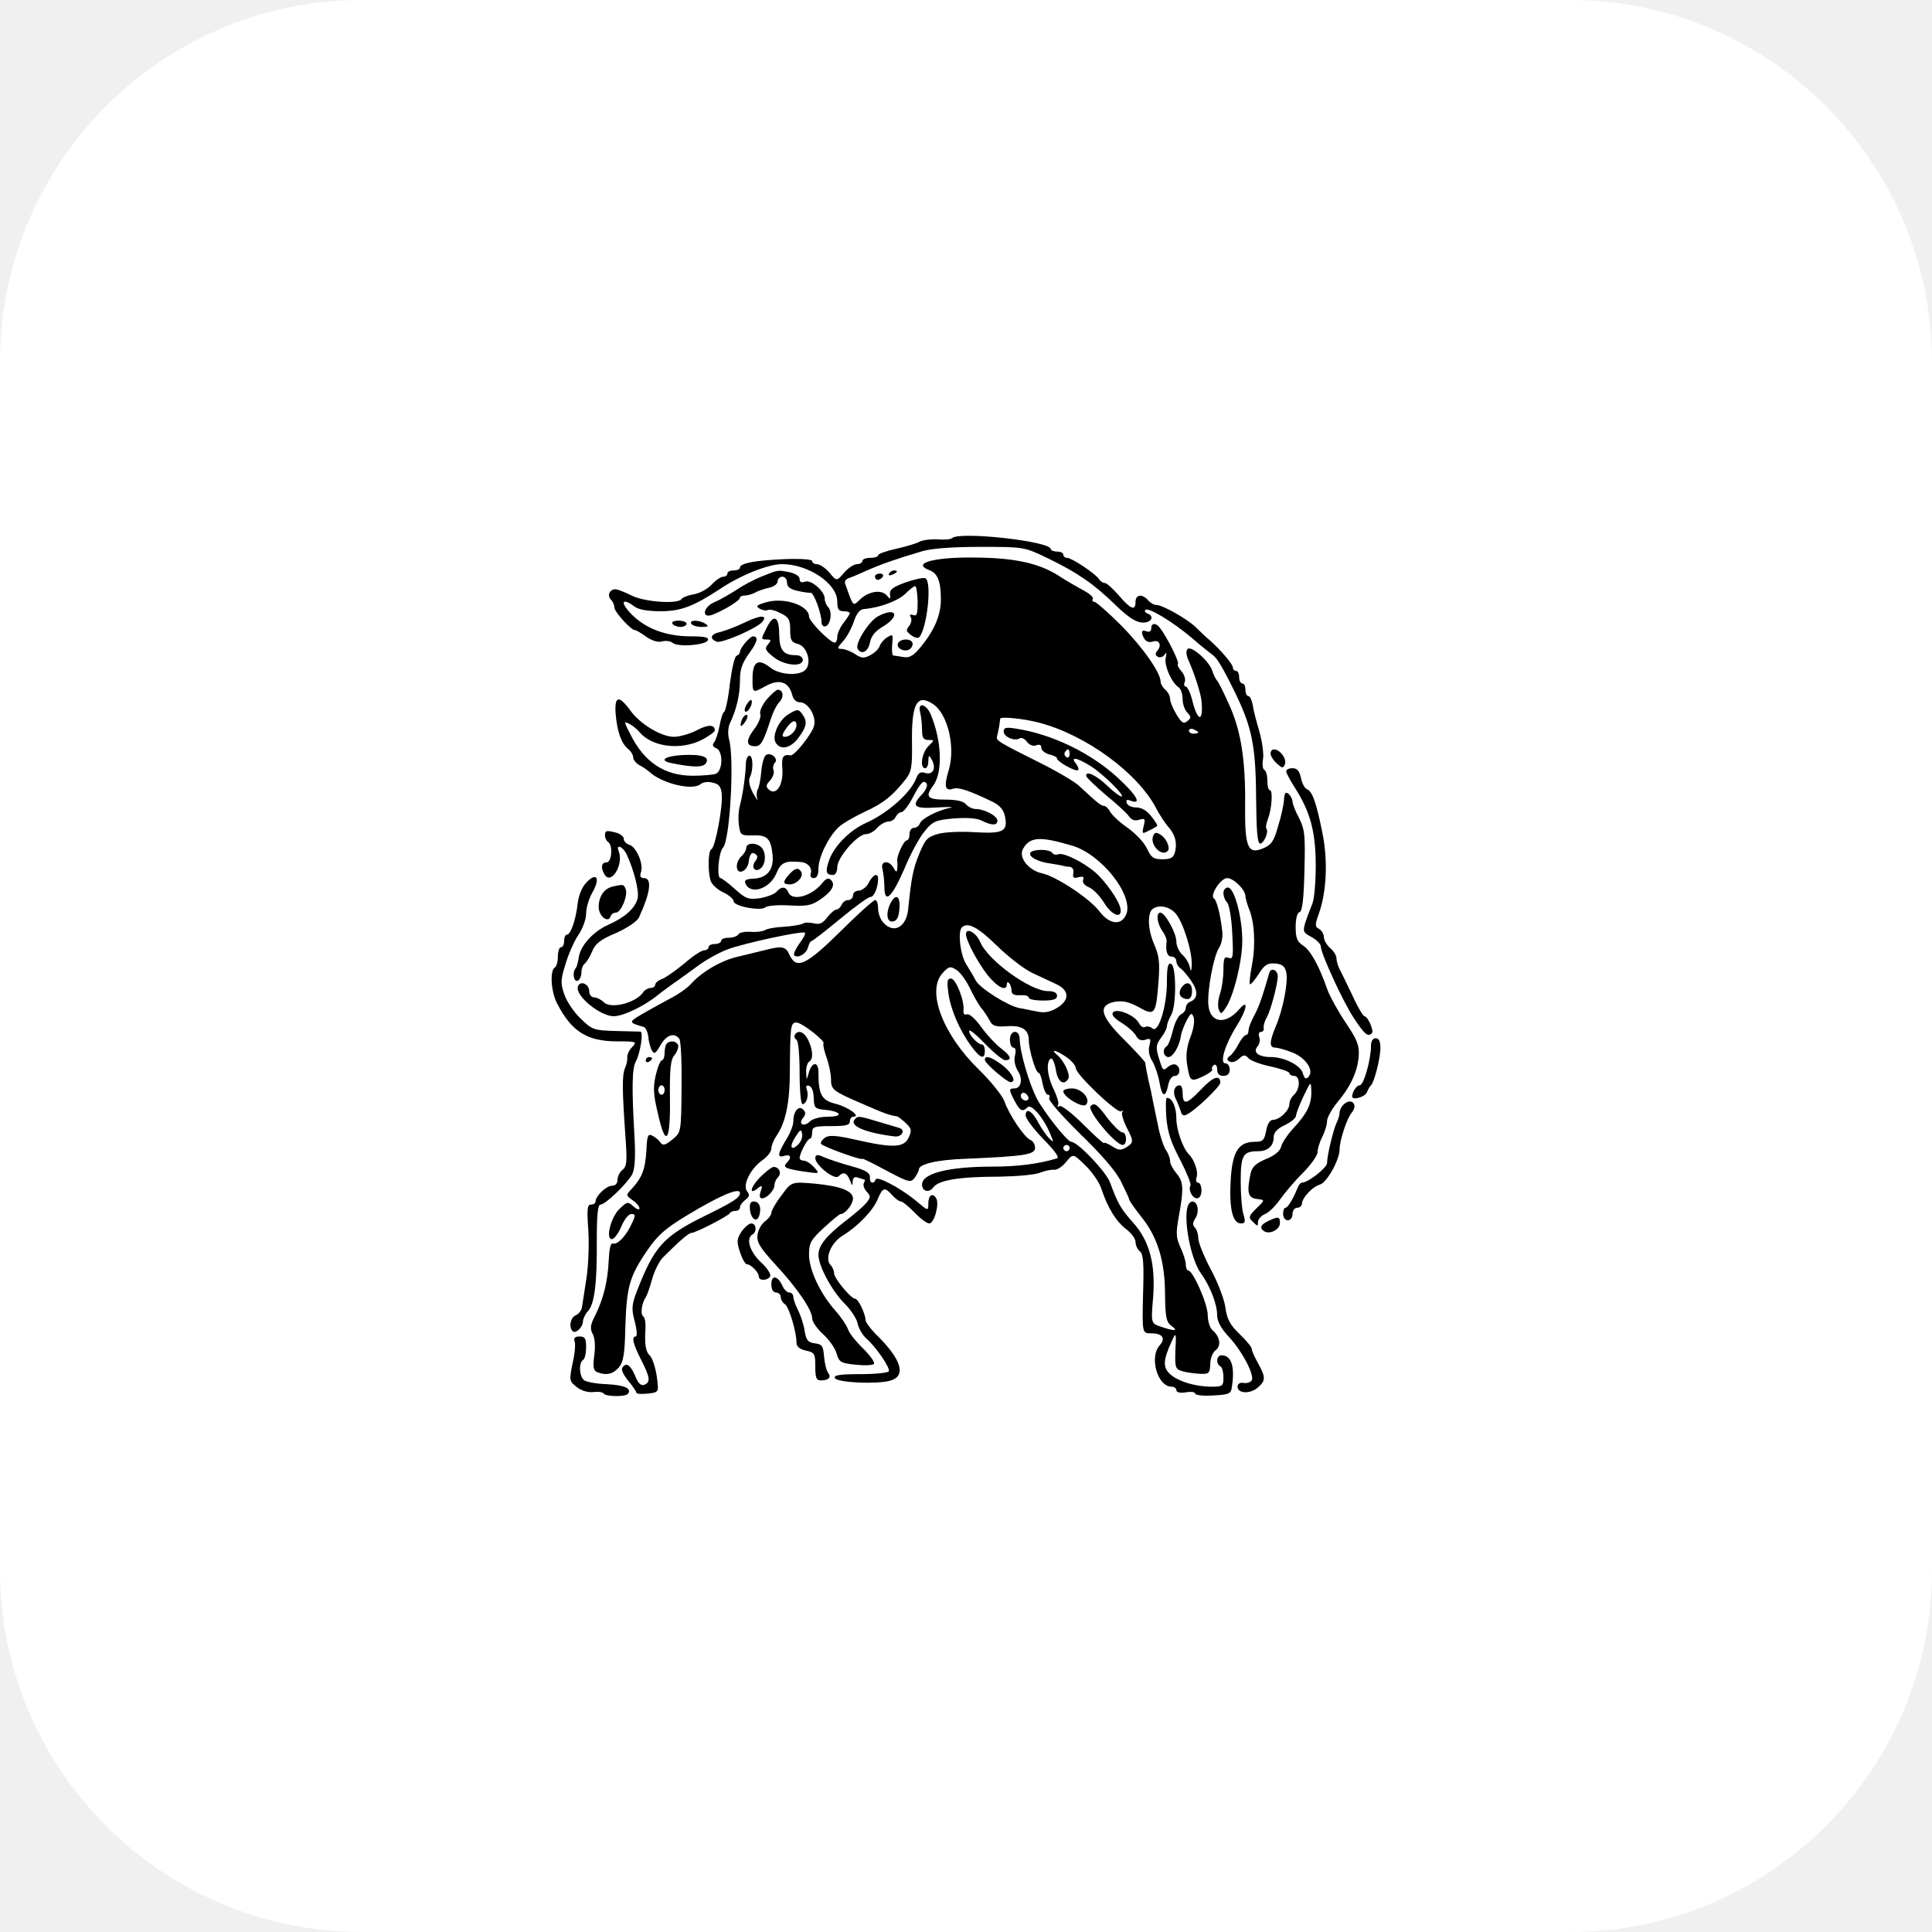
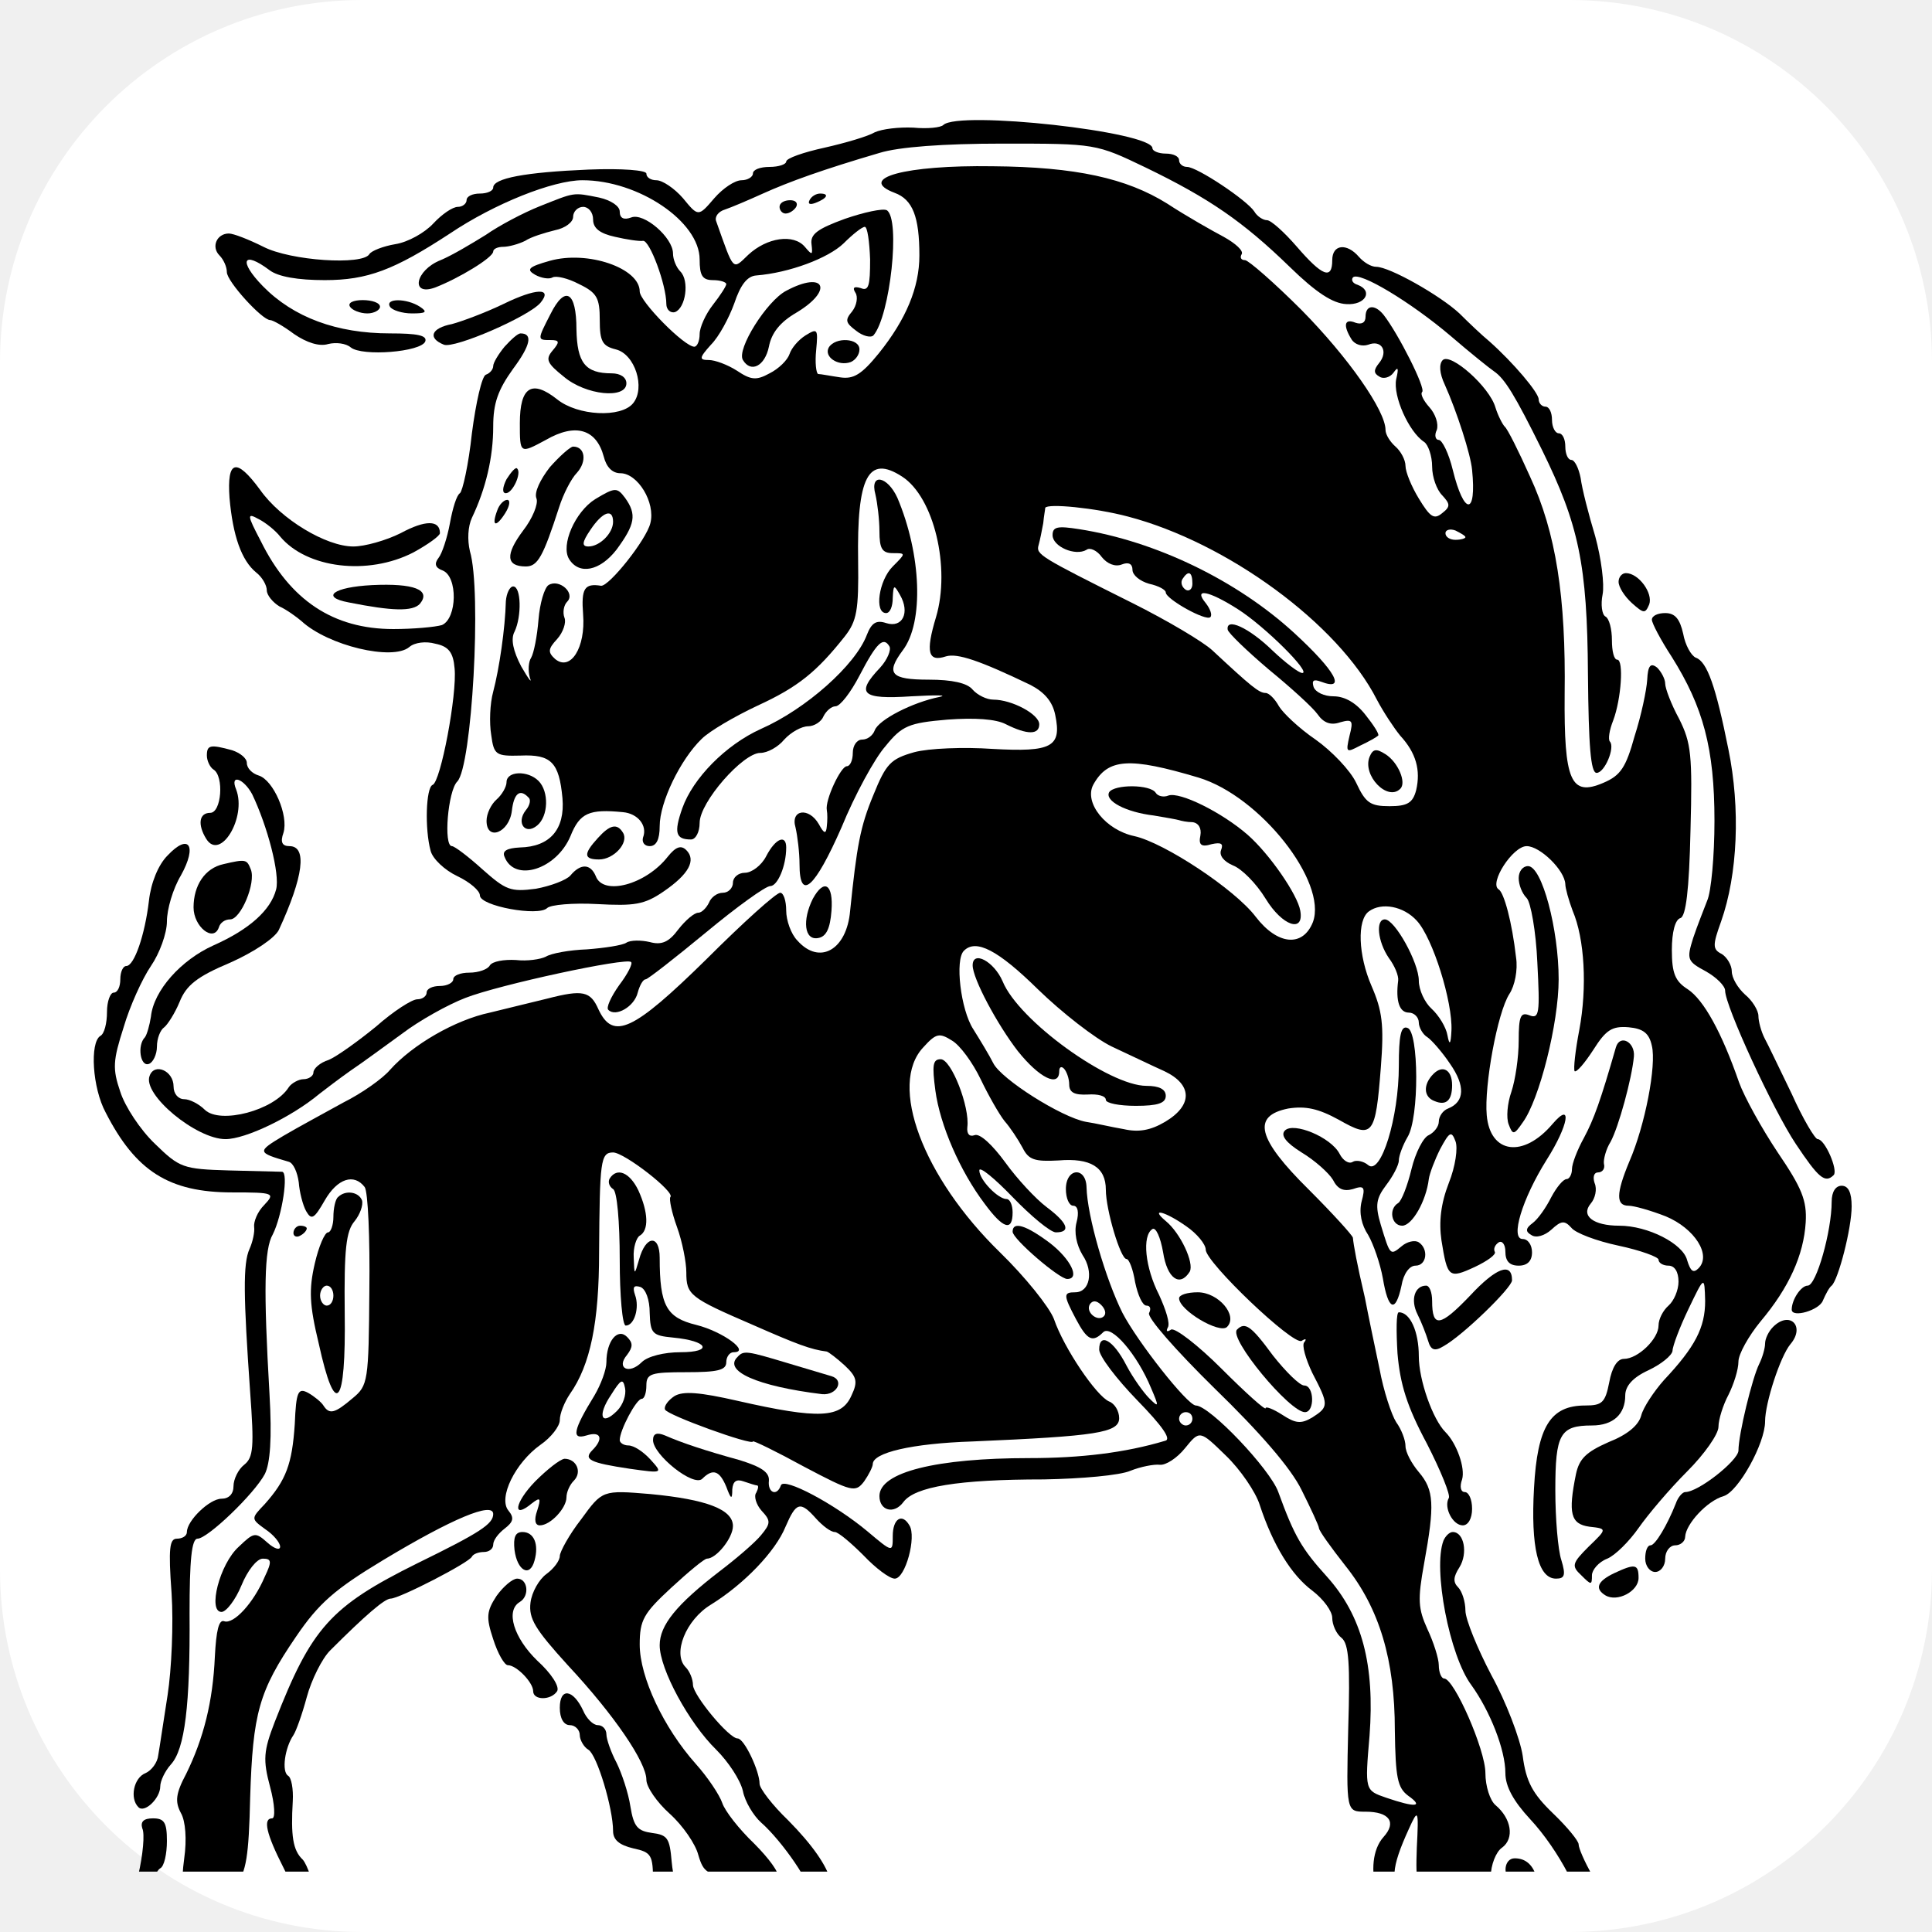
<svg xmlns="http://www.w3.org/2000/svg" viewBox="0 0 64 64" width="64" height="64">
  <rect width="64" height="64" rx="12" fill="#ffffff" />
-   <svg x="6" y="6" width="52" height="52" viewBox="0 0 500 500">
+   <svg x="2" y="2" width="60" height="60" viewBox="115 104 268 272">
    <g transform="translate(0,500) scale(0.1,-0.1)" fill="#000000" stroke="none">
      <path d="M2456 3863 c-4 -4 -24 -6 -45 -4 -22 1 -47 -2 -58 -7 -10 -6 -44 -16 -75 -23 -32 -7 -58 -16 -58 -21 0 -4 -11 -8 -25 -8 -14 0 -25 -4 -25 -10 0 -5 -8 -10 -17 -10 -10 0 -28 -12 -41 -27 -24 -28 -24 -28 -47 0 -13 15 -31 27 -40 27 -8 0 -15 4 -15 10 0 5 -36 8 -87 6 -95 -4 -143 -13 -143 -27 0 -5 -9 -9 -20 -9 -11 0 -20 -4 -20 -10 0 -5 -6 -10 -13 -10 -8 0 -24 -11 -37 -25 -13 -14 -38 -28 -57 -31 -18 -3 -36 -10 -39 -15 -10 -17 -118 -10 -159 11 -22 11 -45 20 -52 20 -18 0 -27 -20 -14 -33 6 -6 11 -17 11 -25 0 -14 53 -72 65 -72 4 0 20 -9 36 -21 19 -13 38 -19 51 -15 12 3 27 1 34 -5 17 -14 106 -7 112 9 3 9 -12 12 -53 12 -80 0 -145 24 -191 71 -37 38 -30 54 10 24 13 -10 43 -15 83 -15 64 0 104 15 188 70 67 45 155 80 199 80 84 0 176 -62 176 -119 0 -24 4 -31 20 -31 11 0 20 -3 20 -6 0 -3 -9 -17 -20 -31 -11 -14 -20 -34 -20 -44 0 -11 -4 -19 -8 -19 -15 0 -82 68 -82 83 0 35 -78 62 -135 46 -32 -9 -36 -13 -22 -21 9 -5 21 -7 26 -4 5 3 23 -1 40 -10 27 -13 31 -21 31 -54 0 -32 4 -39 24 -44 29 -7 45 -58 26 -81 -18 -22 -83 -19 -114 6 -38 30 -56 19 -56 -36 0 -46 0 -46 39 -25 45 26 76 16 87 -25 4 -16 13 -25 25 -25 26 0 53 -44 45 -75 -6 -25 -62 -95 -74 -94 -25 4 -30 -4 -27 -43 4 -50 -19 -86 -42 -67 -11 10 -11 15 3 30 9 10 14 25 11 32 -3 8 -1 19 4 24 13 13 -12 35 -28 25 -6 -4 -13 -27 -15 -52 -2 -25 -7 -50 -11 -57 -4 -6 -5 -19 -2 -30 4 -10 -2 -2 -13 17 -12 23 -16 41 -10 52 11 23 10 68 -2 68 -5 0 -10 -10 -11 -22 -1 -41 -10 -102 -19 -136 -5 -18 -6 -47 -3 -65 4 -30 7 -32 44 -31 46 2 58 -10 63 -64 4 -47 -19 -73 -64 -74 -19 -1 -27 -5 -23 -14 15 -39 78 -19 99 31 14 35 28 41 79 36 22 -2 37 -20 30 -38 -2 -7 2 -13 10 -13 10 0 15 10 15 30 0 36 31 100 63 131 12 12 50 34 84 50 61 28 89 51 131 104 18 23 21 39 20 113 -2 127 15 160 66 127 48 -31 73 -137 51 -211 -16 -53 -12 -68 15 -59 17 5 50 -6 127 -43 21 -11 33 -25 37 -45 10 -48 -5 -56 -94 -51 -43 3 -96 1 -118 -5 -35 -10 -42 -17 -61 -64 -20 -48 -25 -77 -35 -174 -5 -59 -46 -82 -79 -45 -10 10 -17 31 -17 45 0 15 -4 27 -9 27 -6 0 -56 -45 -111 -100 -110 -108 -140 -122 -162 -75 -12 27 -23 30 -77 16 -20 -5 -58 -14 -86 -21 -52 -11 -116 -48 -150 -86 -11 -13 -42 -35 -70 -49 -27 -15 -68 -37 -90 -50 -40 -24 -40 -25 8 -39 7 -2 13 -16 15 -31 1 -14 6 -34 11 -43 8 -14 12 -12 28 16 19 33 44 41 60 20 5 -7 8 -77 7 -155 -1 -137 -2 -143 -25 -162 -27 -23 -35 -25 -44 -11 -3 5 -14 14 -23 19 -15 8 -18 2 -20 -47 -4 -60 -13 -84 -45 -120 -21 -22 -21 -22 1 -38 12 -8 22 -20 22 -26 0 -6 -9 -3 -19 6 -18 16 -20 16 -43 -6 -29 -26 -47 -98 -26 -98 7 0 21 18 30 40 9 22 23 40 32 40 13 0 14 -4 3 -27 -17 -40 -47 -72 -61 -67 -8 3 -12 -14 -14 -53 -3 -68 -17 -123 -43 -176 -16 -30 -17 -42 -8 -59 7 -12 9 -40 5 -68 -5 -38 -3 -49 10 -54 29 -11 49 -6 68 15 15 18 19 42 21 130 4 127 13 160 69 242 34 50 58 71 131 115 103 62 165 88 165 69 0 -15 -20 -28 -114 -74 -131 -65 -159 -97 -214 -238 -17 -44 -18 -57 -7 -98 7 -26 8 -47 3 -47 -14 0 -9 -23 17 -74 29 -57 31 -72 10 -80 -10 -4 -20 5 -29 29 -15 35 -29 44 -41 25 -4 -6 5 -24 19 -41 14 -17 26 -34 26 -38 0 -4 16 -5 36 -3 36 4 36 4 29 55 -4 28 -14 57 -21 65 -15 14 -18 36 -15 88 1 18 -2 35 -7 38 -10 6 -5 42 8 61 4 6 13 31 20 57 7 26 23 58 35 70 53 53 82 78 91 78 13 0 118 54 122 63 2 4 10 7 18 7 8 0 14 5 14 11 0 7 8 17 17 24 13 10 15 16 6 27 -16 19 10 72 48 99 16 11 29 28 29 37 0 10 7 27 15 39 31 44 44 108 44 213 1 137 2 150 21 150 17 0 94 -60 86 -67 -2 -3 2 -23 10 -45 8 -22 14 -53 14 -68 0 -34 5 -38 100 -79 66 -29 87 -37 111 -40 3 -1 15 -10 27 -21 18 -17 20 -24 10 -45 -15 -34 -48 -36 -171 -8 -57 13 -82 15 -95 7 -9 -6 -16 -15 -14 -20 2 -8 132 -55 132 -48 0 2 35 -15 77 -38 72 -38 77 -39 90 -22 7 10 13 22 13 26 0 17 58 31 150 34 186 8 220 13 220 35 0 11 -7 22 -15 25 -19 8 -68 80 -83 124 -7 18 -43 63 -81 100 -116 113 -168 252 -115 308 19 21 24 22 43 10 12 -7 31 -33 43 -58 12 -25 28 -53 36 -63 8 -9 20 -27 27 -40 9 -18 18 -21 54 -19 48 4 71 -10 71 -44 0 -30 22 -104 31 -104 4 0 10 -16 13 -35 4 -19 11 -35 17 -35 6 0 7 -5 4 -11 -4 -6 40 -56 98 -113 68 -66 115 -120 131 -153 14 -28 26 -54 26 -57 0 -4 18 -29 40 -57 51 -64 74 -141 74 -247 1 -71 4 -86 20 -98 24 -17 11 -18 -33 -3 -32 11 -32 11 -25 93 8 106 -11 180 -64 239 -38 42 -49 61 -73 127 -12 34 -103 130 -124 130 -13 1 -87 95 -110 139 -25 50 -53 145 -54 189 -1 31 -31 29 -31 -3 0 -14 5 -25 11 -25 7 0 9 -10 5 -25 -4 -15 0 -34 9 -49 17 -25 11 -56 -11 -56 -18 0 -18 -4 1 -40 17 -32 25 -36 41 -20 12 12 51 -33 72 -84 12 -28 12 -30 -3 -15 -8 8 -24 30 -34 49 -20 39 -41 50 -41 24 0 -10 26 -44 57 -76 38 -39 52 -59 42 -61 -60 -18 -127 -26 -204 -26 -139 0 -225 -21 -225 -57 0 -22 22 -28 36 -9 17 23 82 34 211 34 56 1 114 6 130 13 15 6 35 10 44 9 9 -1 26 10 38 25 22 27 22 27 61 -11 22 -21 45 -55 51 -74 20 -61 48 -106 79 -129 17 -13 30 -31 30 -41 0 -10 6 -24 14 -30 11 -9 13 -39 10 -136 -3 -125 -3 -125 26 -125 36 0 47 -16 27 -38 -34 -38 -7 -132 38 -132 8 0 15 -5 15 -11 0 -7 12 -10 30 -7 17 3 30 1 30 -4 0 -5 26 -8 57 -6 52 3 57 5 60 28 10 65 -2 100 -33 100 -16 0 -19 -26 -4 -35 6 -3 10 -19 10 -36 0 -27 -3 -29 -37 -29 -54 0 -111 18 -135 42 -21 21 -20 43 7 102 14 31 15 30 12 -28 -2 -56 0 -60 23 -67 14 -4 39 -7 56 -8 28 -1 31 2 32 31 0 18 8 38 17 44 19 14 14 44 -10 64 -8 7 -15 28 -15 48 0 35 -47 142 -62 142 -4 0 -8 9 -8 20 0 10 -8 35 -17 54 -14 31 -15 44 -5 99 16 88 15 110 -8 137 -11 13 -20 30 -20 39 0 9 -6 25 -14 36 -7 11 -19 47 -25 80 -7 33 -17 81 -22 107 -12 51 -17 79 -18 90 -1 4 -30 36 -66 72 -78 77 -86 111 -31 122 26 4 45 0 76 -17 51 -29 55 -24 63 79 5 64 2 85 -14 122 -20 46 -22 99 -4 112 19 14 52 8 72 -14 24 -26 54 -122 52 -165 -1 -21 -3 -23 -6 -7 -2 12 -13 30 -24 40 -10 9 -19 28 -19 42 0 27 -36 92 -51 92 -14 0 -11 -33 6 -58 9 -12 15 -27 14 -34 -4 -31 2 -48 16 -48 8 0 15 -7 15 -15 0 -7 6 -18 13 -22 6 -4 22 -22 34 -40 23 -33 22 -57 -3 -67 -8 -3 -14 -12 -14 -20 0 -7 -7 -16 -15 -20 -8 -3 -20 -26 -26 -51 -6 -25 -15 -48 -20 -51 -15 -9 -10 -34 6 -34 15 0 36 37 40 70 1 8 9 29 17 45 14 26 17 28 23 12 4 -10 0 -38 -10 -63 -12 -31 -15 -58 -11 -86 9 -56 11 -58 50 -40 19 9 33 19 30 23 -2 4 0 10 6 14 5 3 10 -3 10 -14 0 -14 6 -21 20 -21 13 0 20 7 20 20 0 11 -6 20 -14 20 -19 0 -1 60 36 119 33 52 39 89 9 54 -44 -52 -94 -45 -99 13 -4 44 16 154 34 182 8 12 13 36 10 55 -6 53 -18 97 -26 102 -15 9 21 65 42 65 20 0 57 -36 58 -57 0 -6 5 -24 11 -40 18 -42 22 -115 10 -179 -6 -31 -9 -59 -7 -62 3 -2 15 12 28 32 19 30 28 36 53 34 22 -2 31 -9 35 -28 7 -29 -10 -119 -34 -174 -20 -48 -20 -66 -1 -66 8 0 33 -7 56 -16 43 -18 69 -58 49 -78 -8 -8 -12 -4 -17 12 -6 25 -59 52 -102 52 -39 0 -58 15 -43 33 7 8 10 22 6 31 -3 9 -1 16 5 16 7 0 11 6 9 13 -1 6 3 22 10 33 12 22 32 95 35 128 2 22 -21 34 -27 14 -23 -80 -33 -108 -48 -136 -10 -18 -18 -39 -18 -47 0 -8 -4 -15 -8 -15 -5 0 -15 -12 -23 -27 -8 -16 -20 -33 -28 -39 -11 -8 -11 -13 -2 -18 7 -5 20 -1 30 8 15 14 20 14 30 3 6 -8 38 -20 71 -27 33 -7 60 -17 60 -21 0 -5 7 -9 15 -9 9 0 15 -9 15 -24 0 -13 -7 -29 -15 -36 -8 -7 -15 -20 -15 -30 0 -20 -31 -50 -52 -50 -10 0 -18 -13 -22 -35 -6 -31 -11 -35 -36 -35 -52 0 -72 -31 -77 -124 -5 -88 6 -136 33 -136 13 0 15 5 8 28 -5 15 -9 62 -9 105 0 84 7 97 55 97 32 0 50 17 50 45 0 14 11 27 35 38 19 9 35 22 36 29 0 7 11 36 24 63 24 50 24 50 25 12 0 -40 -15 -69 -62 -119 -15 -17 -31 -41 -34 -53 -4 -15 -21 -29 -49 -40 -34 -15 -44 -25 -49 -48 -12 -59 -8 -75 20 -79 27 -3 27 -3 -1 -30 -25 -25 -26 -29 -11 -43 15 -15 16 -15 16 0 0 8 10 20 23 25 12 5 33 26 47 46 14 20 46 58 73 85 26 26 47 56 47 67 0 11 7 33 15 48 8 16 15 38 15 50 0 11 15 38 33 60 43 51 65 100 68 149 2 33 -6 52 -42 105 -24 36 -50 83 -58 105 -26 75 -53 124 -77 140 -19 12 -24 24 -24 59 0 27 5 46 13 48 8 3 13 41 15 132 3 113 1 131 -17 167 -12 22 -21 46 -21 53 0 7 -6 18 -12 24 -10 8 -14 3 -15 -18 -1 -16 -9 -54 -19 -85 -13 -47 -21 -59 -47 -70 -49 -21 -59 3 -58 133 2 146 -13 243 -52 327 -17 38 -34 72 -38 75 -3 3 -10 16 -14 29 -9 31 -67 82 -79 71 -6 -6 -5 -20 3 -37 18 -40 39 -105 41 -128 7 -69 -12 -69 -29 0 -6 25 -16 45 -21 45 -5 0 -7 7 -3 15 3 9 -2 24 -11 34 -9 10 -14 20 -11 23 6 5 -36 88 -58 116 -13 16 -27 15 -27 -3 0 -9 -6 -12 -15 -9 -17 7 -19 -4 -6 -25 5 -8 16 -11 25 -8 20 8 31 -10 16 -28 -8 -10 -8 -15 1 -20 6 -4 16 -1 21 6 7 10 8 7 4 -10 -5 -25 19 -79 42 -94 6 -4 12 -21 12 -37 0 -16 7 -35 15 -43 12 -13 13 -17 0 -27 -12 -10 -18 -6 -35 22 -11 18 -20 40 -20 49 0 9 -7 22 -15 29 -8 7 -15 18 -15 25 0 29 -56 109 -126 180 -41 41 -80 75 -85 75 -6 0 -8 4 -5 9 3 5 -9 16 -27 26 -17 9 -56 31 -85 50 -61 38 -137 55 -262 56 -131 2 -205 -18 -147 -40 27 -10 37 -36 37 -94 0 -48 -20 -96 -61 -147 -26 -32 -38 -39 -58 -36 -14 2 -29 5 -33 5 -3 1 -5 17 -3 36 3 32 2 33 -16 22 -11 -7 -21 -19 -24 -28 -3 -9 -16 -22 -30 -29 -20 -11 -28 -10 -49 4 -14 9 -33 16 -42 16 -15 0 -15 3 3 23 12 12 27 40 35 62 9 27 19 41 33 42 50 4 108 26 131 48 14 14 28 25 32 25 4 0 7 -22 8 -49 0 -39 -2 -48 -14 -43 -10 3 -13 1 -8 -7 4 -6 2 -19 -5 -28 -11 -13 -10 -17 6 -29 10 -8 22 -11 26 -7 25 29 41 175 20 188 -6 3 -34 -3 -63 -13 -41 -15 -52 -23 -50 -38 2 -17 1 -17 -10 -4 -17 20 -57 14 -85 -12 -24 -23 -21 -26 -48 50 -3 7 3 15 13 18 9 3 35 14 57 24 40 18 90 36 175 61 29 9 96 14 185 14 140 0 140 0 215 -36 95 -46 146 -81 216 -149 40 -39 65 -55 85 -56 29 -2 41 20 17 29 -7 2 -10 7 -7 11 9 10 87 -37 147 -88 29 -25 59 -49 65 -53 16 -11 31 -35 72 -118 55 -112 68 -171 69 -337 1 -107 4 -148 13 -148 12 0 28 38 20 47 -3 3 -1 17 5 32 12 32 16 91 6 91 -5 0 -8 13 -8 29 0 17 -4 33 -10 36 -5 3 -7 18 -4 33 3 15 -2 54 -11 87 -10 33 -20 72 -22 88 -3 15 -9 27 -14 27 -5 0 -9 9 -9 20 0 11 -4 20 -10 20 -5 0 -10 9 -10 20 0 11 -4 20 -10 20 -5 0 -10 5 -10 11 0 10 -38 55 -74 87 -11 9 -31 28 -45 42 -29 27 -105 70 -125 70 -8 0 -19 7 -26 15 -18 21 -40 19 -40 -5 0 -30 -15 -24 -53 20 -19 22 -39 40 -45 40 -6 0 -15 6 -19 13 -11 17 -86 67 -101 67 -7 0 -12 5 -12 10 0 6 -9 10 -20 10 -11 0 -20 4 -20 8 0 25 -291 57 -314 35z m277 -588 c149 -39 316 -161 374 -275 10 -19 26 -43 35 -54 24 -26 31 -52 24 -82 -5 -19 -13 -24 -40 -24 -29 0 -36 5 -50 35 -9 19 -37 48 -61 65 -25 17 -49 40 -55 50 -6 11 -15 20 -20 20 -10 0 -22 10 -80 64 -14 13 -68 45 -120 71 -140 70 -145 73 -141 87 2 7 5 22 7 33 1 11 3 21 3 23 3 7 75 0 124 -13z m507 -31 c0 -2 -7 -4 -15 -4 -8 0 -15 4 -15 10 0 5 7 7 15 4 8 -4 15 -8 15 -10z m-401 -361 c93 -28 194 -157 172 -217 -15 -38 -53 -35 -86 8 -31 41 -137 111 -182 121 -43 9 -76 50 -62 77 22 40 54 42 158 11z m-241 -318 c36 -35 86 -74 111 -86 26 -12 61 -29 79 -37 42 -20 43 -51 1 -76 -22 -13 -40 -16 -62 -11 -18 3 -43 9 -57 11 -37 7 -127 64 -139 88 -6 12 -20 35 -30 51 -19 29 -28 105 -14 118 18 18 51 1 111 -58z m223 -356 c16 -11 29 -27 29 -35 0 -19 131 -144 144 -137 6 4 8 3 4 -2 -4 -4 2 -25 12 -46 25 -48 25 -51 0 -67 -17 -10 -25 -9 -45 4 -14 9 -25 13 -25 10 0 -4 -30 23 -66 59 -36 36 -70 62 -76 59 -6 -4 -8 -3 -5 3 4 6 -3 27 -13 49 -21 41 -26 89 -10 99 5 3 12 -12 16 -35 6 -39 25 -53 40 -29 7 13 -14 58 -36 76 -25 21 0 14 31 -8z m-124 -135 c-9 -9 -28 6 -21 18 4 6 10 6 17 -1 6 -6 8 -13 4 -17z m133 -154 c0 -5 -4 -10 -10 -10 -5 0 -10 5 -10 10 0 6 5 10 10 10 6 0 10 -4 10 -10z" />
      <path d="M2620 3247 c0 -17 34 -32 51 -22 5 4 16 -1 23 -11 8 -10 20 -15 30 -11 10 4 16 1 16 -8 0 -8 11 -17 25 -21 14 -3 25 -9 25 -13 0 -10 61 -44 67 -37 3 3 0 12 -7 21 -19 23 4 19 48 -9 41 -26 111 -96 97 -96 -5 0 -25 15 -45 34 -35 34 -70 50 -67 31 1 -5 29 -32 62 -60 33 -27 66 -57 73 -67 9 -13 20 -17 34 -12 18 5 20 3 14 -20 -6 -26 -5 -26 16 -15 13 6 25 13 27 15 2 2 -7 16 -19 31 -14 18 -31 28 -48 28 -14 0 -27 6 -30 14 -3 10 0 12 11 8 39 -15 22 16 -40 73 -86 79 -208 138 -323 156 -32 5 -40 4 -40 -9z m210 -73 c0 -8 -5 -12 -10 -9 -6 4 -8 11 -5 16 9 14 15 11 15 -7z" />
      <path d="M3096 2914 c-11 -28 27 -67 46 -48 10 9 -3 40 -22 52 -14 9 -19 8 -24 -4z" />
      <path d="M2705 2861 c-7 -13 25 -30 67 -35 18 -3 35 -6 38 -7 3 -1 12 -3 20 -3 9 -1 14 -9 12 -20 -3 -14 1 -18 17 -13 14 3 18 1 14 -9 -3 -8 4 -17 18 -23 13 -5 35 -27 49 -50 25 -41 58 -52 52 -18 -4 24 -46 85 -79 114 -39 34 -102 65 -119 59 -7 -3 -16 -1 -19 4 -8 13 -62 13 -70 1z" />
      <path d="M2500 2601 c0 -20 37 -89 68 -129 32 -40 62 -55 62 -30 0 6 3 8 7 4 4 -4 8 -15 8 -24 0 -12 8 -16 28 -15 15 1 27 -2 27 -8 0 -5 20 -9 45 -9 33 0 45 4 45 15 0 10 -10 15 -29 15 -56 0 -192 98 -216 157 -13 30 -45 47 -45 24z" />
      <path d="M2810 2101 c0 -18 61 -54 72 -43 17 17 -13 52 -44 52 -16 0 -28 -4 -28 -9z" />
      <path d="M2897 2054 c-13 -13 79 -124 102 -124 15 0 14 40 -1 40 -7 0 -28 21 -47 45 -33 45 -42 51 -54 39z" />
      <path d="M1850 3741 c-25 -10 -61 -29 -81 -43 -21 -13 -51 -31 -68 -38 -38 -15 -46 -55 -8 -41 36 14 87 45 87 54 0 4 7 7 15 7 8 0 23 4 33 9 9 6 29 12 45 16 15 3 27 12 27 20 0 8 7 15 15 15 8 0 15 -8 15 -19 0 -13 10 -21 33 -26 17 -4 37 -7 42 -6 10 1 35 -66 35 -95 0 -8 6 -14 13 -12 16 6 22 47 8 61 -6 6 -11 18 -11 27 0 24 -44 62 -63 54 -11 -4 -17 -1 -17 9 0 8 -13 17 -31 21 -40 8 -36 8 -89 -13z" />
      <path d="M2255 3750 c-3 -6 1 -7 9 -4 18 7 21 14 7 14 -6 0 -13 -4 -16 -10z" />
      <path d="M2210 3740 c0 -5 4 -10 9 -10 6 0 13 5 16 10 3 6 -1 10 -9 10 -9 0 -16 -4 -16 -10z" />
      <path d="M2220 3614 c-29 -15 -75 -88 -65 -104 12 -20 33 -9 39 20 4 21 17 37 41 51 57 34 43 64 -15 33z" />
      <path d="M1795 3594 c-27 -13 -62 -26 -77 -30 -31 -6 -37 -21 -12 -31 16 -6 127 42 145 63 19 23 -7 22 -56 -2z" />
      <path d="M1866 3579 c-20 -39 -20 -39 0 -39 14 0 14 -3 3 -16 -11 -13 -8 -19 17 -39 33 -28 94 -34 94 -10 0 9 -9 15 -22 15 -40 0 -52 16 -53 66 0 57 -17 67 -39 23z" />
      <path d="M1565 3590 c3 -5 15 -10 26 -10 10 0 19 5 19 10 0 6 -12 10 -26 10 -14 0 -23 -4 -19 -10z" />
      <path d="M1625 3590 c3 -5 18 -10 33 -10 21 0 24 2 12 10 -20 13 -53 13 -45 0z" />
      <path d="M1797 3530 c-9 -11 -17 -24 -17 -29 0 -5 -5 -11 -11 -13 -6 -2 -15 -42 -21 -88 -5 -47 -14 -87 -18 -90 -5 -3 -11 -23 -15 -45 -4 -22 -12 -46 -17 -52 -7 -9 -5 -15 6 -19 23 -9 22 -72 -1 -82 -10 -3 -43 -6 -73 -6 -90 0 -155 43 -199 132 -21 40 -21 43 -3 33 10 -5 25 -17 32 -26 40 -48 132 -59 200 -24 22 12 40 25 40 29 0 20 -22 20 -59 0 -22 -11 -54 -20 -71 -20 -41 0 -109 41 -140 85 -36 49 -50 45 -46 -12 5 -57 18 -94 40 -112 9 -7 16 -19 16 -27 0 -7 9 -18 19 -24 11 -5 26 -16 33 -22 40 -37 137 -60 162 -39 8 7 25 9 39 5 20 -4 27 -13 29 -37 4 -39 -21 -171 -33 -175 -10 -4 -12 -66 -3 -99 3 -12 21 -29 40 -38 19 -9 34 -22 34 -29 0 -16 88 -32 101 -19 5 5 39 8 75 6 56 -3 71 -1 100 19 38 26 49 47 34 62 -8 8 -16 5 -28 -10 -33 -42 -97 -59 -108 -29 -8 19 -23 19 -38 1 -6 -7 -30 -16 -52 -20 -38 -5 -45 -2 -80 29 -21 19 -42 35 -46 35 -13 0 -6 83 8 97 22 22 37 286 19 346 -4 17 -3 37 3 50 21 44 32 91 32 137 0 35 7 55 30 87 26 35 30 53 11 53 -4 0 -14 -9 -24 -20z" />
      <path d="M2284 3529 c-8 -14 14 -29 33 -22 7 3 13 11 13 19 0 17 -36 19 -46 3z" />
      <path d="M1865 3349 c-14 -18 -24 -38 -20 -47 3 -8 -6 -30 -20 -48 -27 -36 -26 -54 4 -54 18 0 26 15 50 89 6 19 18 43 27 52 15 17 12 39 -6 39 -4 0 -20 -14 -35 -31z" />
      <path d="M1800 3331 c-6 -12 -7 -21 -1 -21 10 0 24 30 17 37 -2 3 -9 -5 -16 -16z" />
      <path d="M2354 3308 c3 -13 6 -38 6 -55 0 -26 4 -33 20 -33 20 0 20 0 0 -20 -21 -21 -28 -70 -10 -70 6 0 10 10 10 23 1 20 2 20 11 4 15 -26 4 -50 -21 -42 -15 5 -22 0 -29 -18 -17 -45 -91 -111 -159 -141 -53 -24 -102 -74 -118 -119 -13 -37 -10 -47 13 -47 7 0 13 11 13 25 0 31 65 105 91 105 11 0 27 9 36 20 10 11 26 20 36 20 9 0 20 7 23 15 4 8 12 15 18 15 7 0 23 21 36 46 26 50 36 59 45 44 3 -5 -3 -20 -14 -32 -37 -39 -28 -48 47 -43 37 2 56 2 42 -1 -40 -8 -91 -34 -97 -50 -3 -8 -11 -14 -19 -14 -8 0 -14 -9 -14 -20 0 -11 -4 -20 -9 -20 -9 0 -33 -51 -30 -66 1 -5 1 -16 0 -24 -1 -12 -4 -12 -12 3 -15 26 -43 22 -35 -5 3 -13 6 -38 6 -55 0 -57 23 -36 63 55 20 49 50 104 66 122 25 31 35 35 93 40 41 3 73 1 88 -7 32 -16 50 -16 50 0 0 15 -41 37 -69 37 -10 0 -24 7 -31 15 -8 10 -31 15 -66 15 -57 0 -65 9 -39 44 32 42 28 144 -8 229 -15 33 -42 38 -33 5z" />
      <path d="M1933 3301 c-30 -19 -52 -69 -39 -90 15 -24 46 -18 71 14 28 38 31 53 13 78 -12 16 -15 16 -45 -2z m27 -34 c0 -17 -20 -37 -37 -37 -10 0 -10 6 3 25 18 27 34 33 34 12z" />
      <path d="M1786 3284 c-9 -24 -2 -26 12 -4 7 11 8 20 3 20 -5 0 -12 -7 -15 -16z" />
      <path d="M3470 3177 c0 -8 9 -22 20 -32 18 -16 20 -16 26 -2 6 17 -16 47 -35 47 -6 0 -11 -6 -11 -13z" />
      <path d="M1598 3172 c-58 -3 -78 -18 -35 -26 65 -13 96 -14 107 -2 17 21 -9 31 -72 28z" />
      <path d="M3520 3120 c0 -5 13 -30 30 -56 47 -75 64 -137 64 -246 0 -53 -5 -107 -11 -120 -5 -13 -15 -38 -21 -56 -10 -32 -9 -35 19 -50 16 -9 29 -22 29 -29 0 -23 72 -179 106 -230 34 -51 44 -60 57 -47 7 7 -13 54 -24 54 -4 0 -22 30 -39 68 -18 37 -36 75 -41 84 -5 10 -9 25 -9 33 0 8 -9 23 -20 32 -11 10 -20 25 -20 35 0 9 -7 21 -15 26 -14 7 -14 13 -1 49 25 71 29 170 11 258 -19 95 -32 132 -49 138 -7 3 -16 19 -19 36 -5 22 -12 31 -27 31 -11 0 -20 -4 -20 -10z" />
      <path d="M1350 2916 c0 -8 5 -18 10 -21 16 -10 12 -65 -5 -65 -17 0 -19 -18 -6 -39 21 -34 61 32 45 74 -10 24 11 17 24 -7 23 -48 42 -120 36 -143 -8 -31 -40 -60 -94 -84 -49 -22 -90 -68 -94 -107 -2 -13 -6 -27 -9 -31 -12 -12 -7 -45 6 -40 6 2 12 14 12 26 0 12 5 25 11 29 5 4 16 21 23 38 10 25 26 38 76 59 36 16 67 37 73 49 37 80 43 126 16 126 -11 0 -14 6 -9 20 8 26 -15 79 -37 86 -10 3 -18 11 -18 19 0 7 -10 15 -22 19 -33 9 -38 8 -38 -8z" />
      <path d="M1800 2876 c0 -7 -7 -19 -15 -26 -8 -7 -15 -21 -15 -32 0 -31 34 -18 38 15 3 26 12 34 25 20 4 -3 2 -12 -4 -19 -15 -19 -1 -38 17 -23 17 14 18 51 2 67 -16 16 -48 15 -48 -2z" />
      <path d="M1937 2792 c-22 -24 -21 -32 2 -32 22 0 45 25 36 40 -9 15 -20 12 -38 -8z" />
      <path d="M1291 2766 c-14 -14 -25 -41 -28 -68 -6 -51 -22 -98 -34 -98 -5 0 -9 -9 -9 -20 0 -11 -4 -20 -10 -20 -5 0 -10 -13 -10 -29 0 -17 -4 -33 -10 -36 -16 -10 -12 -78 8 -115 45 -88 95 -120 190 -120 63 0 65 -1 48 -19 -10 -10 -16 -25 -15 -33 1 -7 -2 -22 -7 -33 -10 -22 -9 -72 1 -215 6 -82 5 -98 -9 -109 -9 -7 -16 -22 -16 -32 0 -12 -7 -19 -18 -19 -18 0 -52 -33 -52 -50 0 -6 -7 -10 -15 -10 -11 0 -13 -14 -8 -82 3 -46 0 -114 -6 -153 -6 -38 -12 -79 -14 -90 -1 -11 -10 -23 -19 -27 -18 -7 -24 -38 -11 -51 9 -10 33 13 33 31 0 8 7 23 16 33 21 23 29 89 28 227 0 79 3 112 12 112 15 0 85 67 101 97 8 16 11 53 7 121 -9 156 -8 217 5 239 14 28 24 93 14 94 -4 0 -40 1 -80 2 -69 2 -74 4 -111 40 -22 21 -45 56 -52 78 -12 35 -11 47 5 97 9 31 28 73 41 92 13 19 24 49 24 67 0 18 9 49 21 69 25 45 12 64 -20 30z" />
      <path d="M2190 2765 c-7 -14 -22 -25 -32 -25 -10 0 -18 -7 -18 -15 0 -8 -7 -15 -15 -15 -9 0 -18 -7 -21 -15 -4 -8 -11 -15 -16 -15 -6 0 -19 -11 -30 -25 -14 -19 -25 -24 -43 -19 -13 3 -29 3 -35 -1 -6 -4 -33 -8 -59 -10 -27 -1 -54 -6 -62 -11 -8 -4 -28 -7 -45 -5 -18 1 -35 -2 -39 -8 -3 -6 -17 -11 -31 -11 -13 0 -24 -4 -24 -10 0 -5 -9 -10 -20 -10 -11 0 -20 -4 -20 -10 0 -5 -6 -10 -14 -10 -8 0 -36 -18 -62 -41 -27 -22 -59 -45 -71 -50 -13 -4 -23 -13 -23 -19 0 -5 -7 -10 -15 -10 -7 0 -18 -6 -22 -12 -22 -35 -103 -56 -126 -34 -9 9 -23 16 -31 16 -9 0 -16 8 -16 19 0 24 -29 36 -36 16 -11 -28 70 -95 114 -95 30 0 99 33 141 68 9 7 30 23 47 35 18 12 53 38 78 56 25 19 68 43 94 53 51 20 242 61 249 54 3 -2 -5 -18 -18 -35 -12 -17 -20 -34 -16 -37 11 -11 39 5 44 26 3 11 8 20 12 20 3 0 44 32 90 70 47 39 90 70 97 70 11 0 24 30 24 58 0 20 -16 14 -30 -13z" />
      <path d="M1375 2753 c-28 -6 -45 -32 -45 -65 0 -29 30 -53 38 -30 2 7 9 12 17 12 16 0 39 55 31 75 -6 15 -7 16 -41 8z" />
      <path d="M3320 2732 c0 -10 5 -23 12 -30 6 -6 14 -50 16 -97 4 -76 3 -85 -12 -79 -13 5 -16 -1 -16 -38 0 -25 -5 -59 -11 -77 -6 -17 -8 -39 -4 -49 6 -16 8 -16 21 3 25 34 54 149 54 215 0 75 -25 170 -46 170 -8 0 -14 -8 -14 -18z" />
      <path d="M2260 2701 c-16 -32 -13 -63 8 -59 12 2 18 14 20 41 3 40 -11 49 -28 18z" />
      <path d="M3140 2450 c0 -78 -27 -165 -46 -149 -7 6 -18 8 -23 5 -6 -4 -15 2 -20 12 -13 25 -69 48 -82 35 -7 -7 1 -18 25 -33 20 -12 41 -31 47 -41 7 -14 16 -18 30 -14 17 6 19 3 13 -19 -4 -17 0 -35 10 -50 8 -14 18 -43 22 -65 8 -48 19 -53 28 -11 3 18 12 30 21 30 17 0 20 25 5 35 -6 4 -18 1 -26 -6 -17 -14 -17 -14 -31 32 -9 30 -7 40 8 60 10 13 19 30 19 37 0 7 6 23 13 35 18 29 17 159 0 164 -10 4 -13 -12 -13 -57z" />
      <path d="M2444 2413 c7 -52 37 -121 74 -170 28 -38 42 -42 42 -13 0 11 -4 20 -9 20 -13 0 -41 29 -41 43 0 7 23 -12 50 -40 28 -29 57 -53 65 -53 23 0 18 14 -14 38 -16 12 -44 42 -62 67 -19 26 -38 44 -46 41 -8 -3 -12 2 -11 12 4 30 -24 102 -40 102 -12 0 -13 -9 -8 -47z" />
      <path d="M3192 2438 c-16 -16 -15 -35 2 -41 17 -7 26 1 26 24 0 23 -14 31 -28 17z" />
      <path d="M1955 2281 c-3 -5 -1 -12 5 -16 6 -3 10 -49 10 -106 0 -54 4 -99 9 -99 13 0 21 27 14 46 -4 12 -2 15 8 12 8 -3 14 -19 14 -39 1 -31 4 -34 35 -37 53 -5 61 -22 11 -22 -24 0 -49 -6 -58 -15 -19 -19 -39 -9 -22 11 9 12 9 18 0 27 -14 14 -31 -6 -31 -38 0 -11 -8 -33 -18 -50 -32 -52 -35 -67 -12 -60 22 7 26 -5 9 -22 -14 -14 -4 -19 56 -28 50 -7 50 -7 31 14 -11 12 -25 21 -33 21 -7 0 -13 4 -13 8 0 15 25 62 33 62 4 0 7 9 7 20 0 18 7 20 60 20 47 0 60 3 60 15 0 8 5 15 11 15 26 0 -16 31 -56 41 -45 11 -55 29 -55 101 0 35 -21 34 -31 -3 -7 -24 -7 -24 -8 3 -1 15 4 30 9 33 14 8 13 35 -2 68 -13 27 -32 35 -43 18z m11 -349 c-24 -24 -30 -7 -9 24 15 24 18 25 21 10 2 -10 -3 -25 -12 -34z" />
      <path d="M3790 2246 c0 -44 -23 -126 -36 -126 -10 0 -24 -21 -24 -36 0 -13 42 -1 47 14 4 9 9 19 13 22 10 9 30 86 30 119 0 21 -5 31 -15 31 -9 0 -15 -9 -15 -24z" />
      <path d="M1547 2253 c-4 -3 -7 -17 -7 -30 0 -12 -4 -23 -8 -23 -5 0 -14 -21 -20 -47 -9 -39 -8 -62 6 -120 25 -114 41 -96 39 46 -1 96 2 123 15 138 8 10 13 24 11 31 -5 13 -25 16 -36 5z m-7 -148 c0 -8 -4 -15 -10 -15 -5 0 -10 7 -10 15 0 8 5 15 10 15 6 0 10 -7 10 -15z" />
      <path d="M1480 2199 c0 -5 5 -7 10 -4 6 3 10 8 10 11 0 2 -4 4 -10 4 -5 0 -10 -5 -10 -11z" />
      <path d="M2560 2201 c0 -11 70 -71 82 -71 20 0 5 30 -26 54 -36 27 -56 33 -56 17z" />
      <path d="M3247 2105 c-45 -47 -57 -49 -57 -8 0 13 -4 23 -9 23 -17 0 -24 -21 -13 -43 6 -12 13 -30 16 -40 4 -14 10 -16 23 -8 29 16 103 88 103 99 0 28 -24 19 -63 -23z" />
      <path d="M3138 2018 c4 -46 14 -79 44 -135 21 -41 36 -78 33 -82 -8 -14 6 -41 21 -41 8 0 14 10 14 25 0 14 -5 25 -11 25 -6 0 -8 8 -4 19 5 17 -8 54 -25 71 -19 19 -40 78 -40 114 0 37 -13 66 -30 66 -4 0 -4 -28 -2 -62z" />
      <path d="M3702 2058 c-7 -7 -12 -18 -12 -25 0 -7 -4 -21 -9 -31 -10 -20 -31 -105 -31 -130 -1 -15 -60 -62 -80 -62 -4 0 -11 -8 -14 -17 -13 -33 -31 -63 -38 -63 -5 0 -8 -9 -8 -20 0 -11 7 -20 15 -20 8 0 15 9 15 20 0 11 7 20 15 20 8 0 15 6 15 13 1 19 33 54 58 61 22 7 62 79 62 112 0 28 23 98 38 116 23 27 -1 51 -26 26z" />
      <path d="M2147 2013 c-22 -21 29 -44 127 -56 22 -2 34 21 14 27 -7 2 -37 11 -67 20 -60 18 -65 19 -74 9z" />
      <path d="M2020 1888 c0 -22 61 -71 74 -58 16 16 26 12 36 -12 7 -19 9 -20 9 -4 1 12 6 16 17 12 9 -3 18 -6 20 -6 3 0 2 -5 -1 -11 -4 -5 0 -18 8 -27 14 -15 14 -19 -1 -37 -9 -11 -37 -35 -62 -54 -65 -50 -90 -81 -90 -111 0 -36 44 -117 85 -157 18 -18 36 -45 40 -62 3 -16 16 -37 27 -47 33 -29 78 -96 72 -105 -3 -5 -44 -9 -90 -9 -64 0 -85 -3 -82 -12 5 -15 132 -21 176 -9 51 14 38 64 -35 138 -24 23 -43 48 -43 55 0 19 -23 68 -33 68 -13 0 -66 64 -67 80 0 9 -5 21 -11 27 -20 20 0 71 38 94 50 31 97 80 112 117 16 37 22 39 46 12 10 -11 22 -20 28 -20 5 0 24 -16 43 -35 18 -19 39 -35 47 -35 16 0 33 63 22 80 -11 19 -25 10 -25 -16 0 -25 0 -25 -38 7 -49 41 -126 82 -130 69 -6 -17 -20 -11 -18 7 1 13 -12 21 -44 31 -51 14 -87 26 -112 37 -12 5 -18 3 -18 -7z" />
      <path d="M1843 1826 c-31 -32 -35 -58 -5 -33 13 10 14 8 8 -11 -5 -14 -3 -22 4 -22 16 0 40 26 40 42 0 8 5 19 11 25 13 13 4 33 -14 33 -7 -1 -26 -16 -44 -34z" />
      <path d="M1912 1769 c-18 -23 -32 -49 -32 -55 0 -7 -9 -19 -20 -27 -11 -8 -22 -27 -24 -43 -3 -24 7 -40 56 -94 70 -75 118 -146 118 -172 0 -11 16 -34 35 -51 20 -18 39 -46 43 -62 8 -27 13 -30 61 -35 29 -3 55 -2 58 3 3 5 -13 27 -35 49 -23 22 -44 49 -48 61 -4 12 -22 39 -40 59 -48 54 -84 130 -84 179 0 37 6 47 47 85 26 24 50 44 54 44 14 0 39 31 39 49 0 25 -40 40 -124 48 -72 6 -72 6 -104 -38z" />
      <path d="M1812 1723 c4 -31 23 -42 30 -16 7 25 -1 43 -18 43 -11 0 -14 -8 -12 -27z" />
      <path d="M3207 1737 c-16 -42 9 -173 42 -217 28 -39 51 -97 51 -132 0 -20 12 -42 37 -69 43 -46 83 -123 73 -139 -4 -6 -16 -10 -26 -8 -12 2 -19 -3 -19 -12 0 -22 40 -24 64 -3 26 22 26 33 1 78 -11 20 -20 40 -20 46 0 5 -17 26 -39 47 -30 29 -40 47 -45 86 -4 26 -25 81 -47 121 -21 40 -39 84 -39 97 0 13 -5 29 -11 35 -8 8 -7 16 2 30 13 21 7 53 -10 53 -5 0 -11 -6 -14 -13z" />
      <path d="M3463 1688 c-25 -12 -29 -23 -13 -33 18 -11 50 6 50 26 0 21 -5 22 -37 7z" />
      <path d="M1785 1654 c-15 -23 -16 -32 -5 -65 7 -22 17 -39 22 -39 13 0 38 -26 38 -39 0 -14 27 -14 36 0 4 7 -9 27 -30 46 -35 34 -48 75 -26 88 15 9 12 35 -4 35 -7 0 -21 -12 -31 -26z" />
      <path d="M1880 1486 c0 -16 6 -26 15 -26 8 0 15 -7 15 -15 0 -7 6 -18 13 -22 13 -8 37 -88 37 -122 0 -13 9 -21 30 -26 28 -6 30 -10 30 -51 0 -36 3 -44 18 -44 24 0 34 10 23 24 -5 6 -11 29 -13 51 -3 35 -6 40 -29 43 -22 3 -28 9 -33 40 -3 20 -13 50 -21 66 -8 15 -15 35 -15 42 0 8 -6 14 -13 14 -7 0 -17 10 -22 22 -15 32 -35 35 -35 4z" />
      <path d="M1253 1305 c4 -8 1 -40 -6 -70 -11 -55 -11 -57 13 -76 15 -12 36 -18 53 -16 15 2 30 0 33 -5 7 -10 71 -11 78 0 11 17 -12 27 -68 30 -33 1 -65 7 -73 13 -15 13 -17 55 -3 64 6 3 10 22 10 41 0 28 -4 34 -21 34 -14 0 -19 -5 -16 -15z" />
    </g>
  </svg>
</svg>
